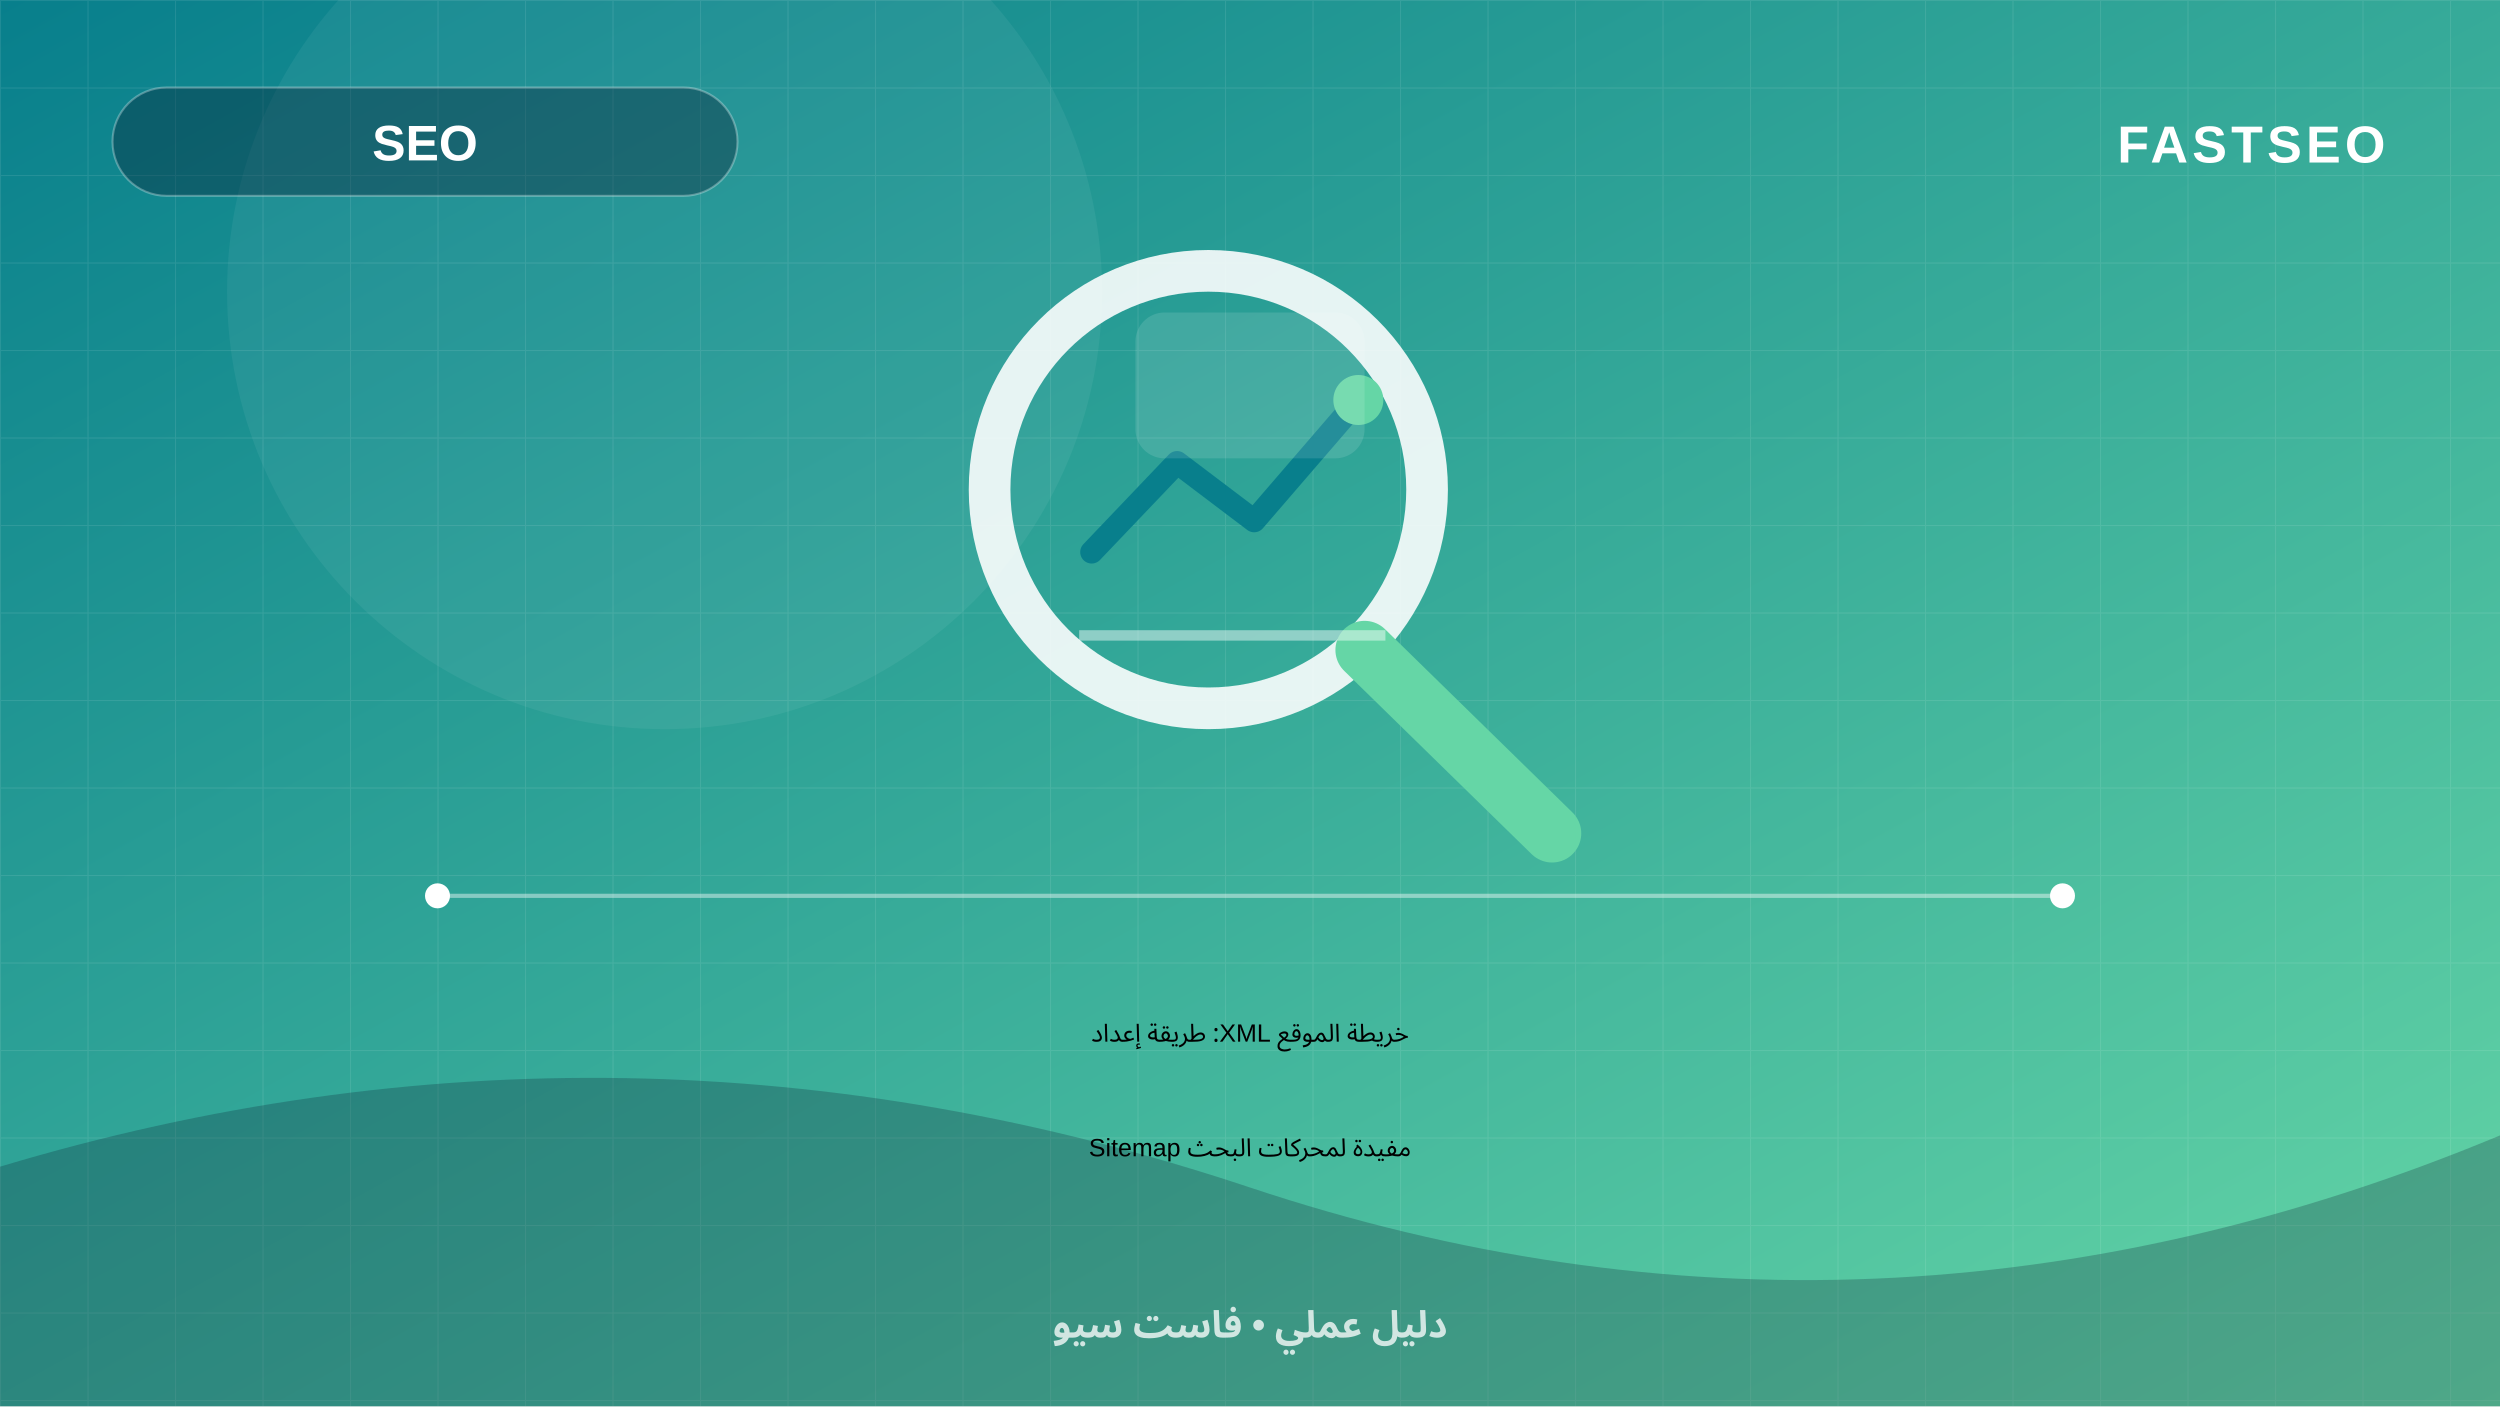
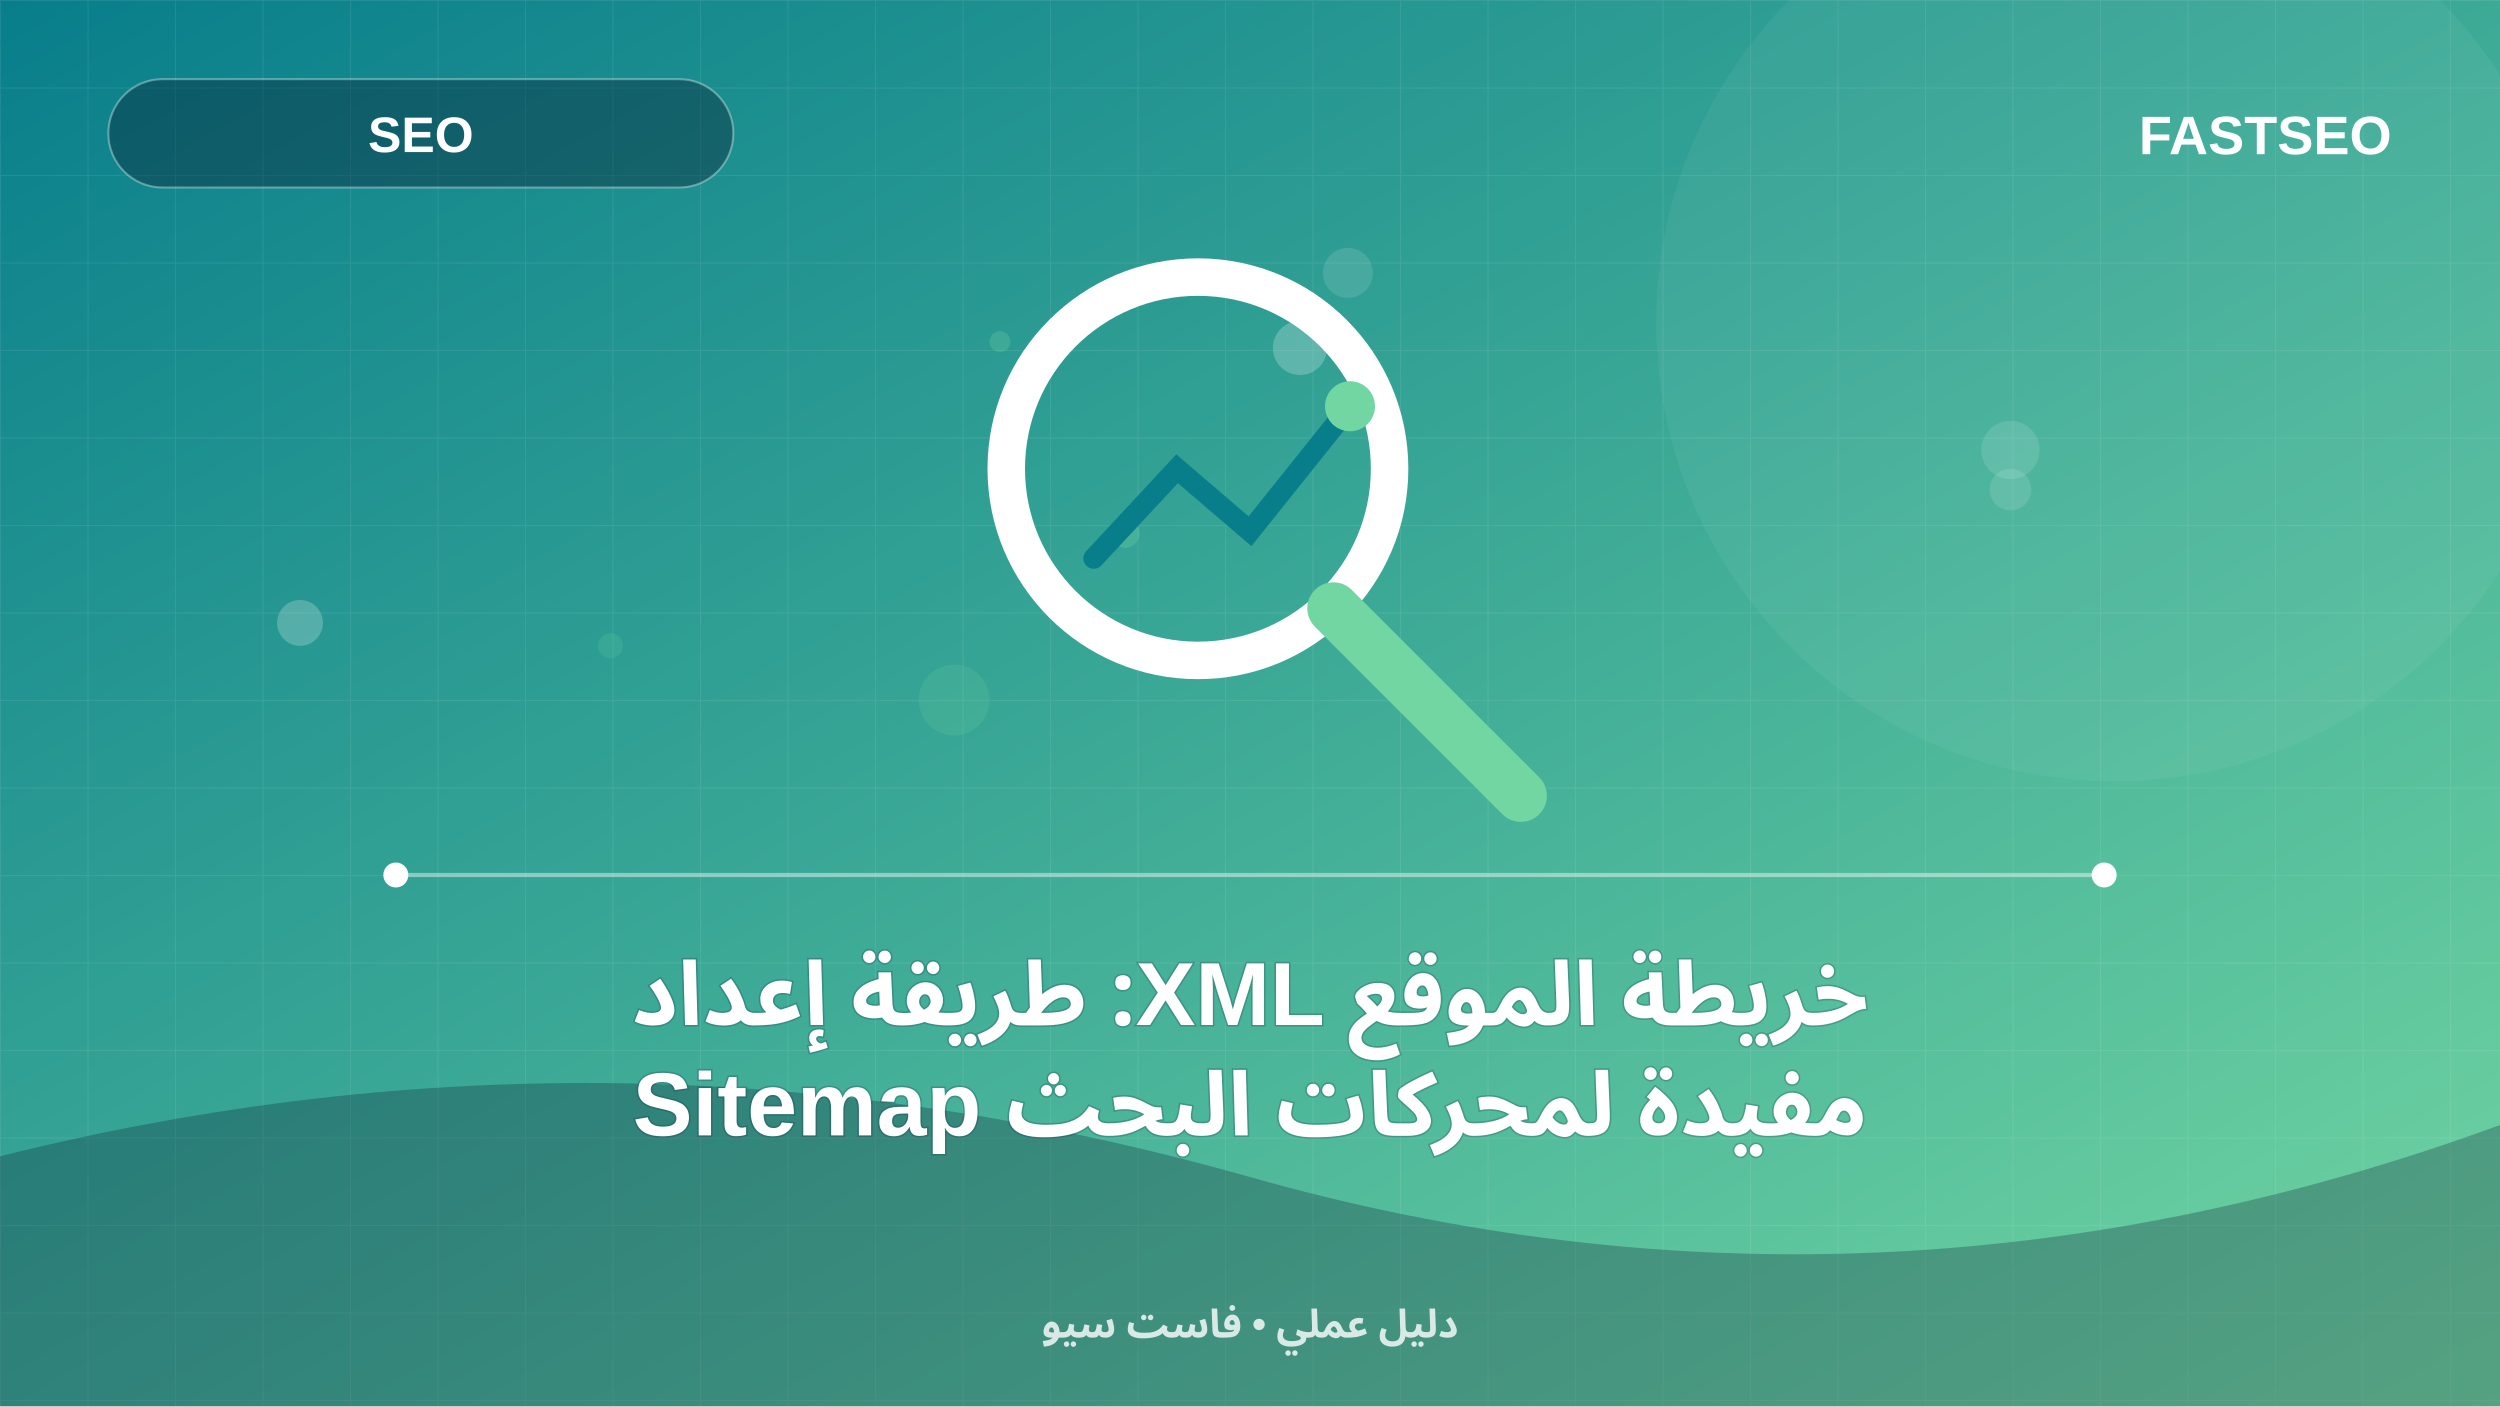
- <svg xmlns="http://www.w3.org/2000/svg" width="1200" height="675" viewBox="0 0 1200 675" role="img" aria-labelledby="title desc">
+ <svg xmlns="http://www.w3.org/2000/svg" width="1200" height="675" viewBox="0 0 1200 675" role="img" aria-labelledby="t dsc">
  <defs>
    <linearGradient id="bg" x1="0" y1="0" x2="1" y2="1">
-       <stop offset="0" stop-color="#087F8C" />
-       <stop offset="1" stop-color="#65D6A6" />
+       <stop stop-color="#087E8B" />
+       <stop offset="1" stop-color="#72D6A2" />
    </linearGradient>
-     <radialGradient id="orb">
-       <stop stop-color="#fff" stop-opacity=".5" />
-       <stop offset="1" stop-color="#fff" stop-opacity="0" />
-     </radialGradient>
-     <pattern id="grid" width="42" height="42" patternUnits="userSpaceOnUse">
-       <path d="M42 0H0V42" fill="none" stroke="#fff" stroke-opacity=".09" stroke-width="1" />
+     <pattern id="g" width="42" height="42" patternUnits="userSpaceOnUse">
+       <path d="M42 0H0V42" fill="none" stroke="#fff" stroke-opacity=".08" />
    </pattern>
+     <style>.headline{fill:#fff;font-family:'Noto Sans Arabic',Tahoma,Arial,sans-serif;font-size:43px;font-weight:900;paint-order:stroke;stroke:#10213B;stroke-opacity:.22;stroke-width:1.5px}</style>
  </defs>
  <rect width="1200" height="675" fill="url(#bg)" />
-   <rect width="1200" height="675" fill="url(#grid)" />
-   <path d="M0 560Q300 470 600 570T1200 545V675H0Z" fill="#07152B" opacity=".24" />
-   <circle cx="319" cy="140" r="210" fill="#fff" opacity=".055" />
-   <circle cx="-431" cy="-141" r="12" fill="#fff" opacity="0.12" />
-   <circle cx="-696" cy="-26" r="11" fill="#65D6A6" opacity="0.19" />
-   <circle cx="-308" cy="-118" r="10" fill="#fff" opacity="0.26" />
-   <circle cx="-634" cy="-164" r="9" fill="#65D6A6" opacity="0.12" />
-   <circle cx="-797" cy="-187" r="8" fill="#fff" opacity="0.19" />
-   <circle cx="-359" cy="-49" r="7" fill="#65D6A6" opacity="0.26" />
-   <circle cx="-140" cy="-130" r="6" fill="#fff" opacity="0.12" />
-   <circle cx="-30" cy="-20" r="5" fill="#65D6A6" opacity="0.19" />
-   <g font-family="Noto Sans Arabic,Tahoma,Arial,sans-serif">
-     <rect x="54" y="42" width="300" height="52" rx="26" fill="#07152B" fill-opacity=".35" stroke="#fff" stroke-opacity=".3" />
-     <text x="204" y="77" text-anchor="middle" fill="#fff" font-size="24" font-weight="800" direction="rtl">SEO</text>
-     <text x="1145" y="78" text-anchor="end" fill="#fff" font-size="25" font-weight="900" letter-spacing="2">FASTSEO</text>
+   <rect width="1200" height="675" fill="url(#g)" />
+   <circle cx="1015" cy="155" r="220" fill="#fff" opacity=".05" />
+   <circle cx="965" cy="235" r="10" fill="#fff" opacity="0.12" />
+   <circle cx="458" cy="336" r="17" fill="#72D6A2" opacity="0.17" />
+   <circle cx="144" cy="299" r="11" fill="#fff" opacity="0.22" />
+   <circle cx="480" cy="164" r="5" fill="#72D6A2" opacity="0.27" />
+   <circle cx="647" cy="131" r="12" fill="#fff" opacity="0.12" />
+   <circle cx="293" cy="310" r="6" fill="#72D6A2" opacity="0.17" />
+   <circle cx="624" cy="167" r="13" fill="#fff" opacity="0.22" />
+   <circle cx="540" cy="256" r="7" fill="#72D6A2" opacity="0.27" />
+   <circle cx="965" cy="216" r="14" fill="#fff" opacity="0.12" />
+   <path d="M0 555Q300 480 600 565T1200 540V675H0Z" fill="#07152B" opacity=".27" />
+   <g font-family="'Noto Sans Arabic',Tahoma,Arial,sans-serif">
+     <rect x="52" y="38" width="300" height="52" rx="26" fill="#07152B" fill-opacity=".36" stroke="#fff" stroke-opacity=".35" />
+     <text x="202" y="73" text-anchor="middle" fill="#fff" font-size="24" font-weight="800" direction="rtl">SEO</text>
+     <text x="1148" y="74" text-anchor="end" fill="#fff" font-size="26" font-weight="900">FASTSEO</text>
    <g transform="translate(600 250)">
-       <circle cx="-20" cy="-15" r="105" fill="none" stroke="#fff" stroke-width="20" stroke-opacity=".88" />
-       <path d="M55 62L145 150" stroke="#65D6A6" stroke-width="28" stroke-linecap="round" />
-       <path d="M-76 15L-35 -28 2 0 52 -58" fill="none" stroke="#087F8C" stroke-width="11" stroke-linecap="round" stroke-linejoin="round" />
-       <path d="M-82 55H65" stroke="#fff" stroke-width="5" stroke-opacity=".45" />
-       <circle cx="52" cy="-58" r="12" fill="#65D6A6" />
-       <rect x="-55" y="-100" width="110" height="70" rx="14" fill="#fff" fill-opacity=".12" />
+       <circle cx="-25" cy="-25" r="92" fill="none" stroke="#fff" stroke-width="18" />
+       <path d="M40 42L130 132" stroke="#72D6A2" stroke-width="25" stroke-linecap="round" />
+       <path d="M-75 18L-35 -25 0 5 48 -55" fill="none" stroke="#087E8B" stroke-width="10" stroke-linecap="round" />
+       <circle cx="48" cy="-55" r="12" fill="#72D6A2" />
    </g>
-     <path d="M210 430H990" stroke="#fff" stroke-opacity=".42" stroke-width="2" />
-     <circle cx="210" cy="430" r="6" fill="#fff" />
-     <circle cx="990" cy="430" r="6" fill="#fff" />
-     <text x="600" y="500" text-anchor="middle" direction="rtl" unicode-bidi="plaintext" class="headline">خريطة الموقع XML: طريقة إعداد</text>
-     <text x="600" y="555" text-anchor="middle" direction="rtl" unicode-bidi="plaintext" class="headline">Sitemap مفيدة لمحركات البحث</text>
-     <text x="600" y="642" text-anchor="middle" fill="#fff" opacity=".76" font-size="18" font-weight="600" direction="rtl">دليل عملي • فاست سيو</text>
+     <path d="M190 420H1010" stroke="#fff" stroke-opacity=".42" stroke-width="2" />
+     <circle cx="190" cy="420" r="6" fill="#fff" />
+     <circle cx="1010" cy="420" r="6" fill="#fff" />
+     <text class="headline" x="600" y="492" text-anchor="middle" direction="rtl" unicode-bidi="plaintext">خريطة الموقع XML: طريقة إعداد</text>
+     <text class="headline" x="600" y="545" text-anchor="middle" direction="rtl" unicode-bidi="plaintext">Sitemap مفيدة لمحركات البحث</text>
+     <text x="600" y="642" text-anchor="middle" fill="#fff" opacity=".8" font-size="19" font-weight="700" direction="rtl">دليل عملي • فاست سيو</text>
  </g>
</svg>
